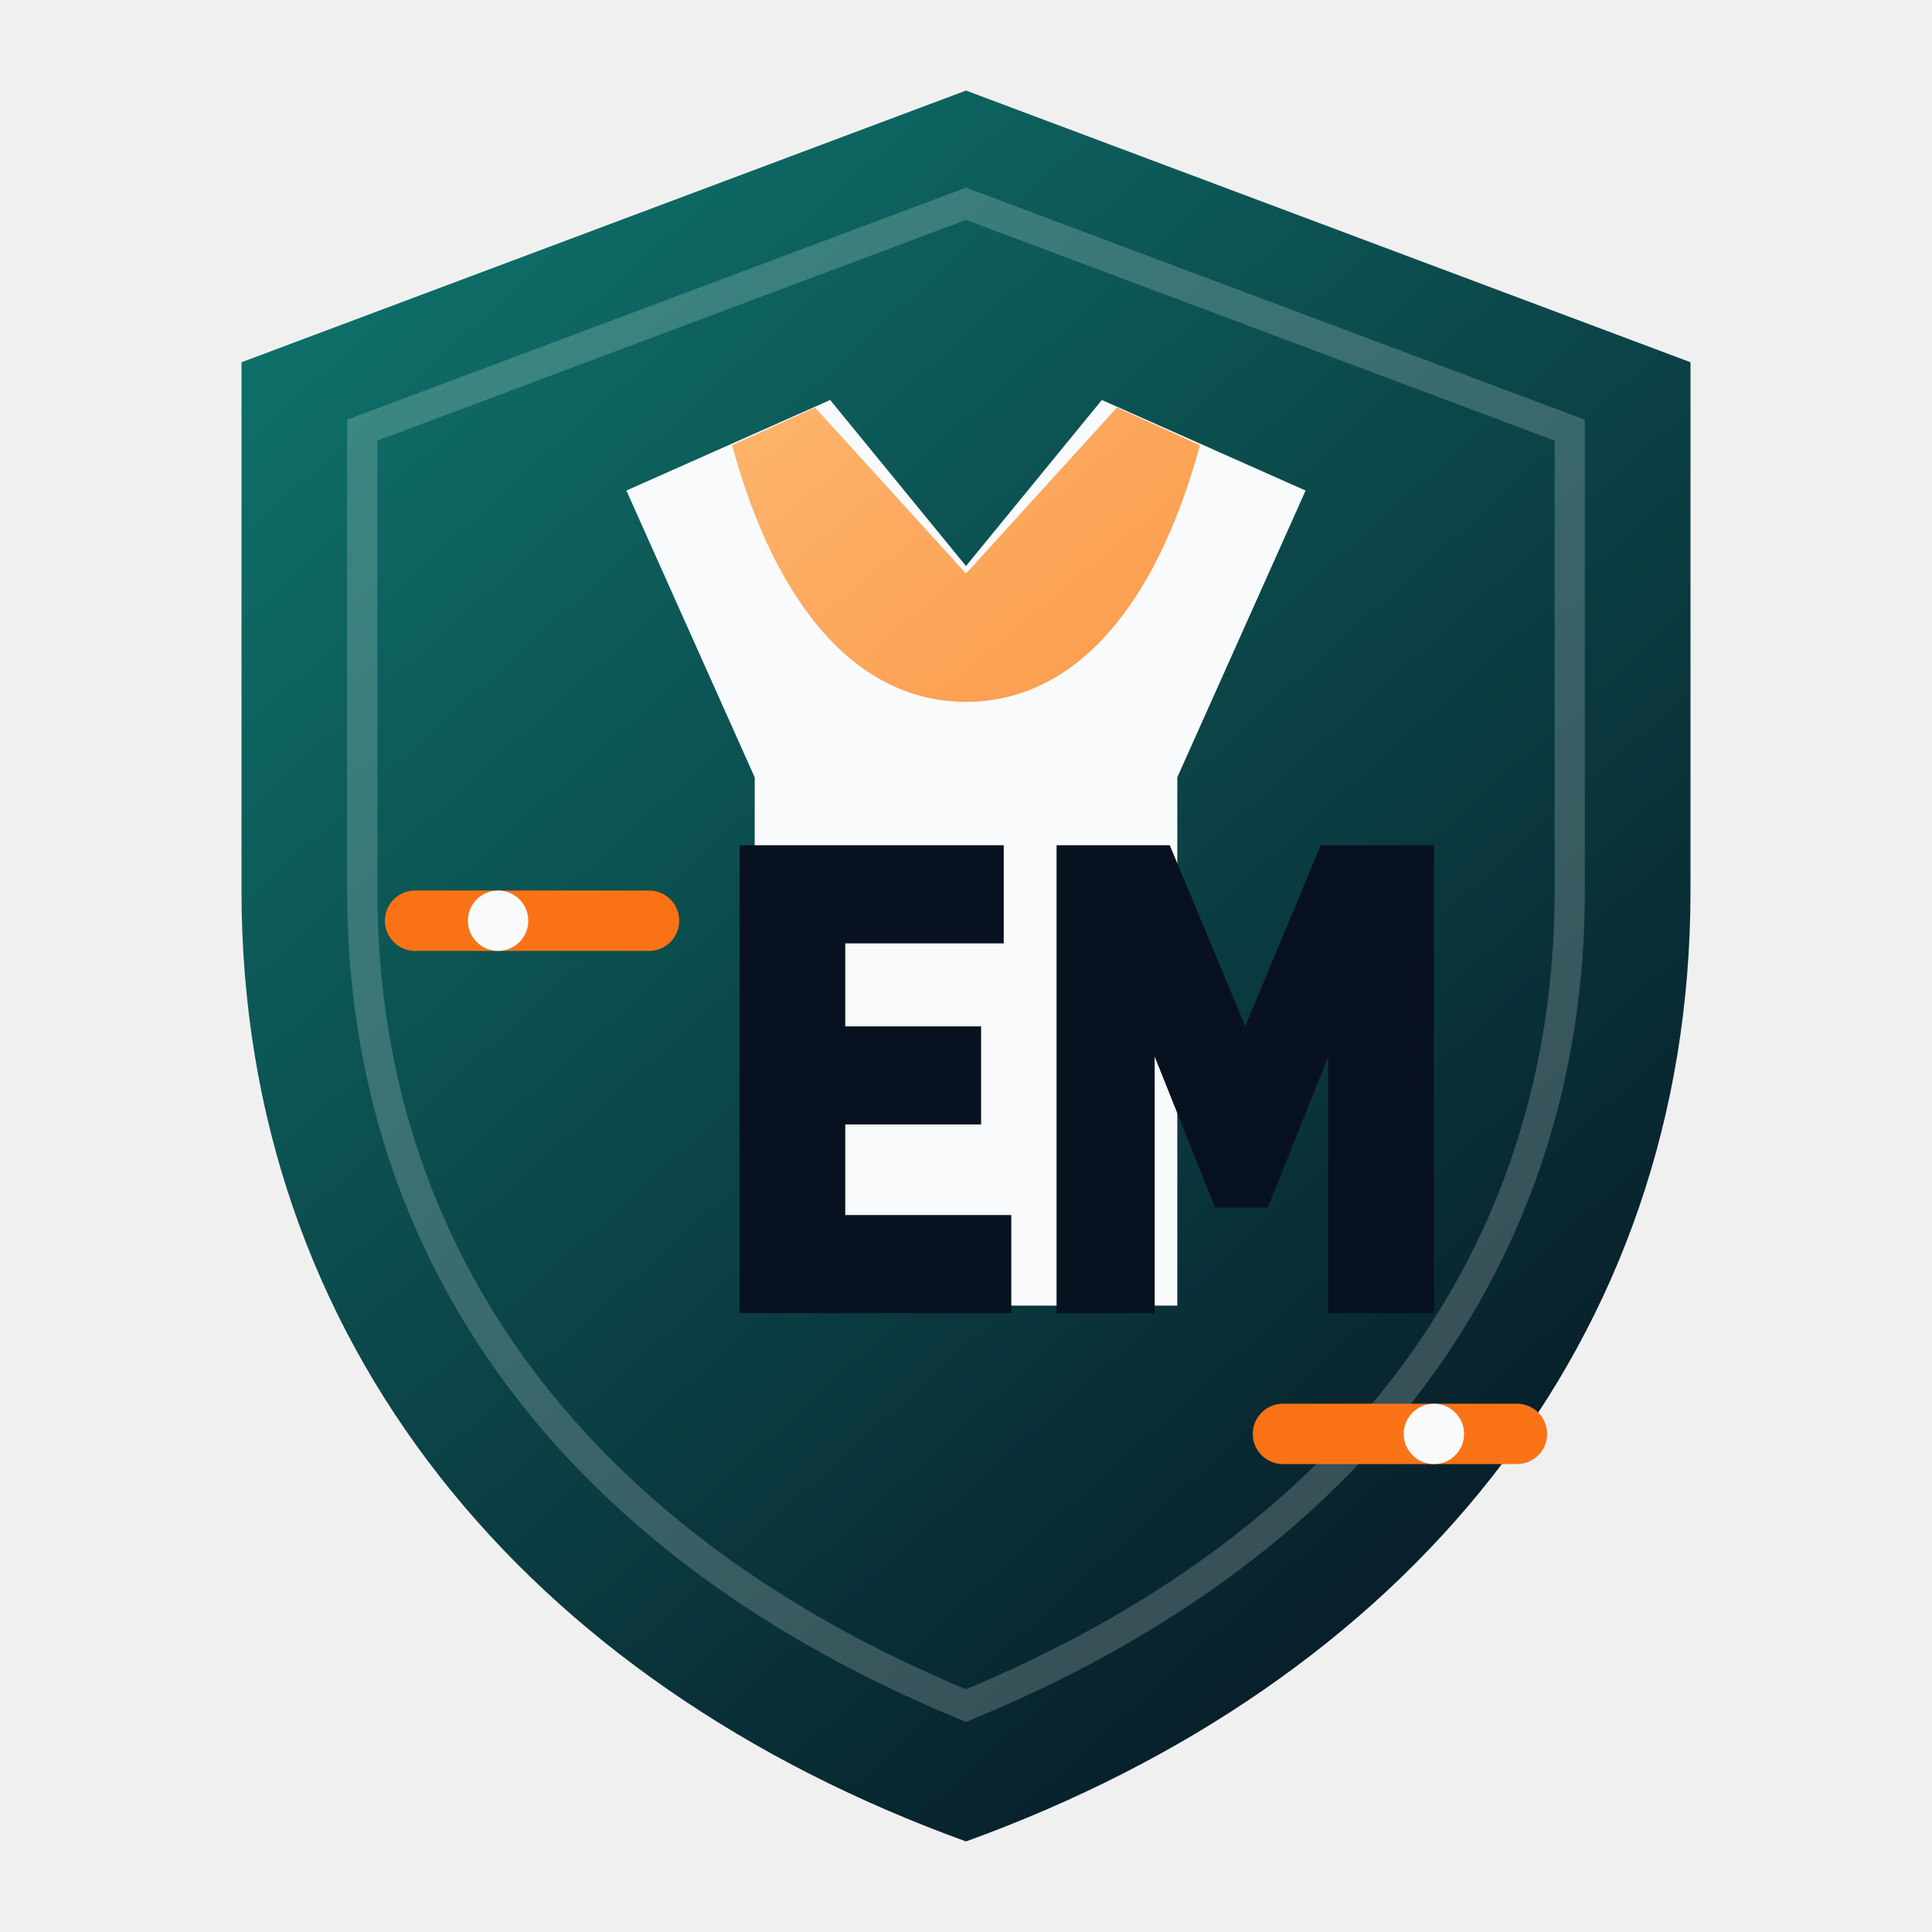
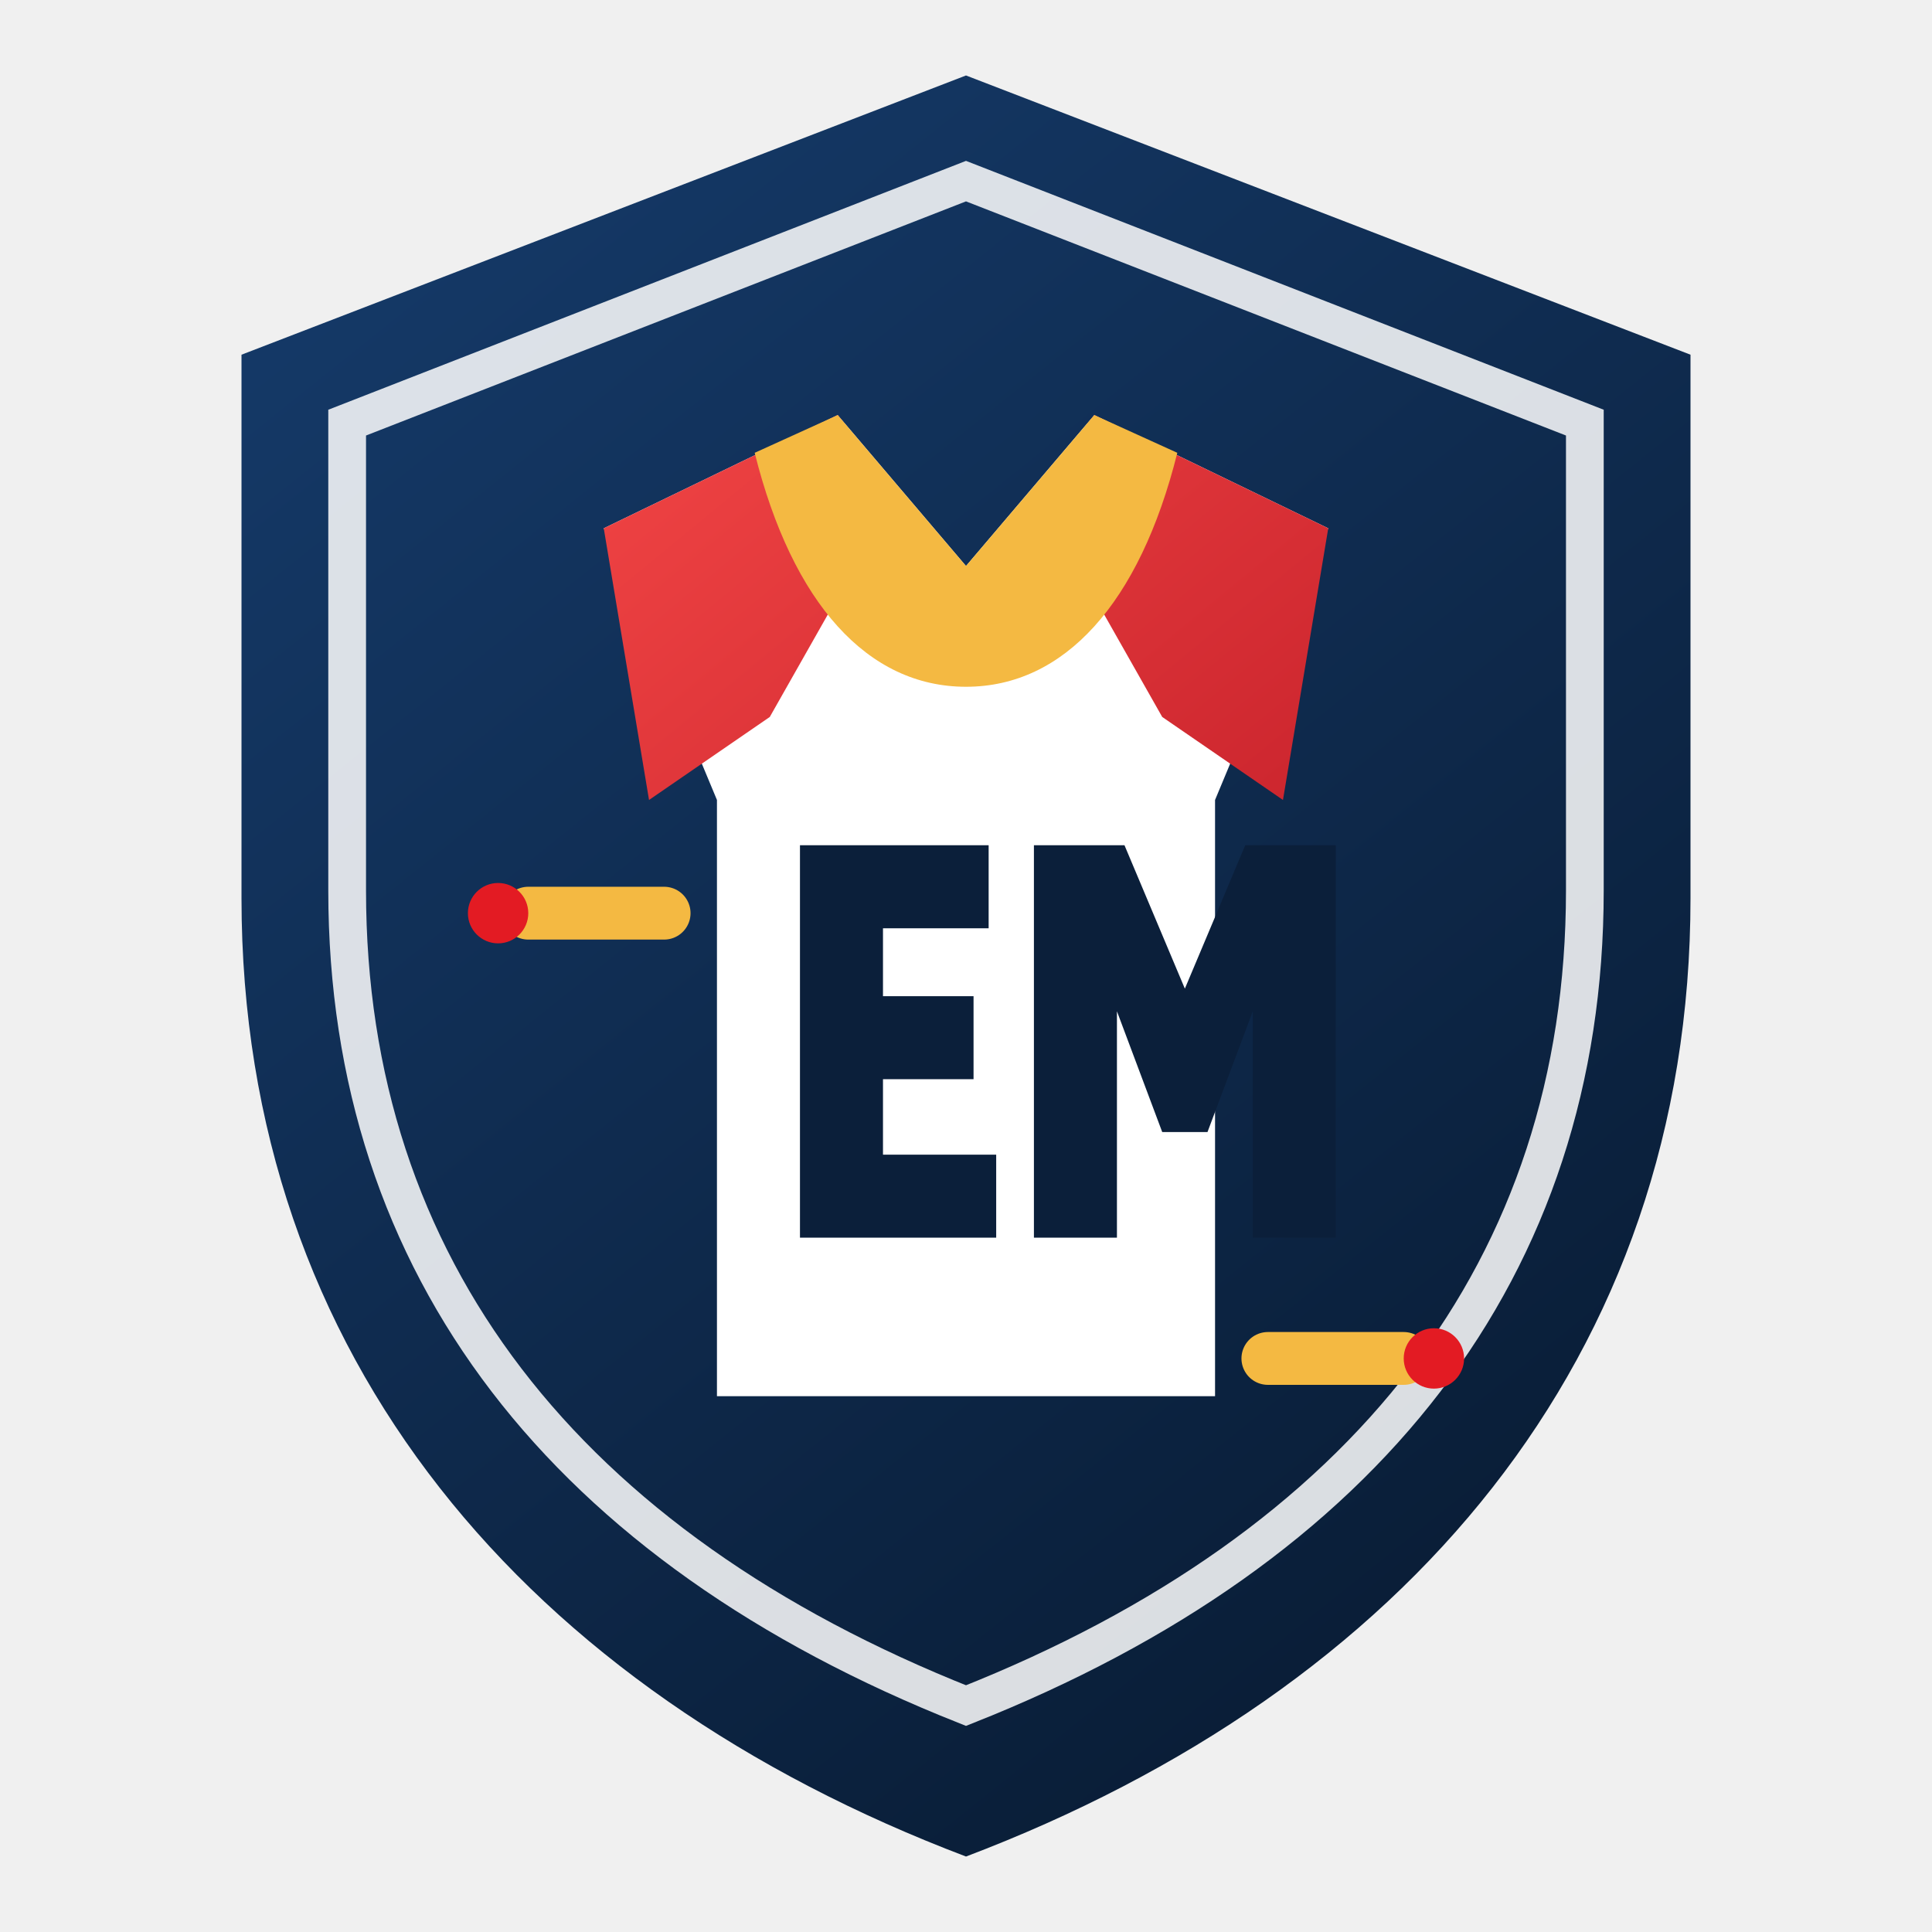
<svg xmlns="http://www.w3.org/2000/svg" viewBox="0 0 256 256" role="img" aria-labelledby="title desc">
  <defs>
-     <linearGradient id="shield" x1="32" y1="24" x2="220" y2="232" gradientUnits="userSpaceOnUse">
-       <stop stop-color="#0F766E" />
-       <stop offset="1" stop-color="#07111F" />
+     <linearGradient id="navy" x1="44" y1="22" x2="212" y2="232" gradientUnits="userSpaceOnUse">
+       <stop stop-color="#153A69" />
+       <stop offset="1" stop-color="#081A31" />
    </linearGradient>
-     <linearGradient id="accent" x1="72" y1="56" x2="190" y2="198" gradientUnits="userSpaceOnUse">
-       <stop stop-color="#FDBA74" />
-       <stop offset="1" stop-color="#F97316" />
+     <linearGradient id="red" x1="76" y1="60" x2="178" y2="184" gradientUnits="userSpaceOnUse">
+       <stop stop-color="#F04444" />
+       <stop offset="1" stop-color="#B51220" />
    </linearGradient>
  </defs>
-   <path d="M128 12 224 48v70c0 60-38 105-96 126-58-21-96-66-96-126V48l96-36Z" fill="url(#shield)" />
-   <path d="M128 27 208 57v61c0 49-29 87-80 108-51-21-80-59-80-108V57l80-30Z" fill="none" stroke="#F8FAFC" stroke-opacity=".2" stroke-width="4" />
-   <path d="m83 65 27-12 18 22 18-22 27 12-17 38v70h-56v-70L83 65Z" fill="#F8FAFC" />
-   <path d="m108 54 20 22 20-22 11 5c-6 22-17 34-31 34s-25-12-31-34l11-5Z" fill="url(#accent)" />
-   <path d="M98 112h35v13h-21v11h18v13h-18v12h22v13H98v-62Zm42 0h15l10 24 10-24h15v62h-14v-34l-8 20h-7l-8-20v34h-13v-62Z" fill="#07111F" />
-   <path d="M55 122h31M170 190h31" stroke="#F97316" stroke-width="8" stroke-linecap="round" />
-   <circle cx="66" cy="122" r="4" fill="#F8FAFC" />
-   <circle cx="190" cy="190" r="4" fill="#F8FAFC" />
+   <path d="M128 10 224 47v72c0 61-38 105-96 127-58-22-96-66-96-127V47l96-37Z" fill="url(#navy)" />
+   <path d="M128 24 210 56v62c0 50-29 87-82 108-53-21-82-58-82-108V56l82-32Z" fill="none" stroke="#FFFFFF" stroke-opacity=".85" stroke-width="5" />
+   <path d="m80 70 31-15 17 20 17-20 31 15-15 36v79H95v-79L80 70Z" fill="#FFFFFF" />
+   <path d="M80 70 111 55l8 10-17 30-16 11-6-36Zm96 0-31-15-8 10 17 30 16 11 6-36Z" fill="url(#red)" />
+   <path d="m111 55 17 20 17-20 11 5c-5 20-15 31-28 31s-23-11-28-31l11-5Z" fill="#F4B942" />
+   <path d="M106 112h25v11h-14v9h12v11h-12v10h15v11h-26v-52Zm31 0h12l8 19 8-19h12v52h-11v-30l-6 16h-6l-6-16v30h-11v-52Z" fill="#0B1F3A" />
+   <path d="M70 121h18M168 180h18" stroke="#F4B942" stroke-width="7" stroke-linecap="round" />
+   <circle cx="66" cy="121" r="4" fill="#E31B23" />
+   <circle cx="190" cy="180" r="4" fill="#E31B23" />
</svg>
